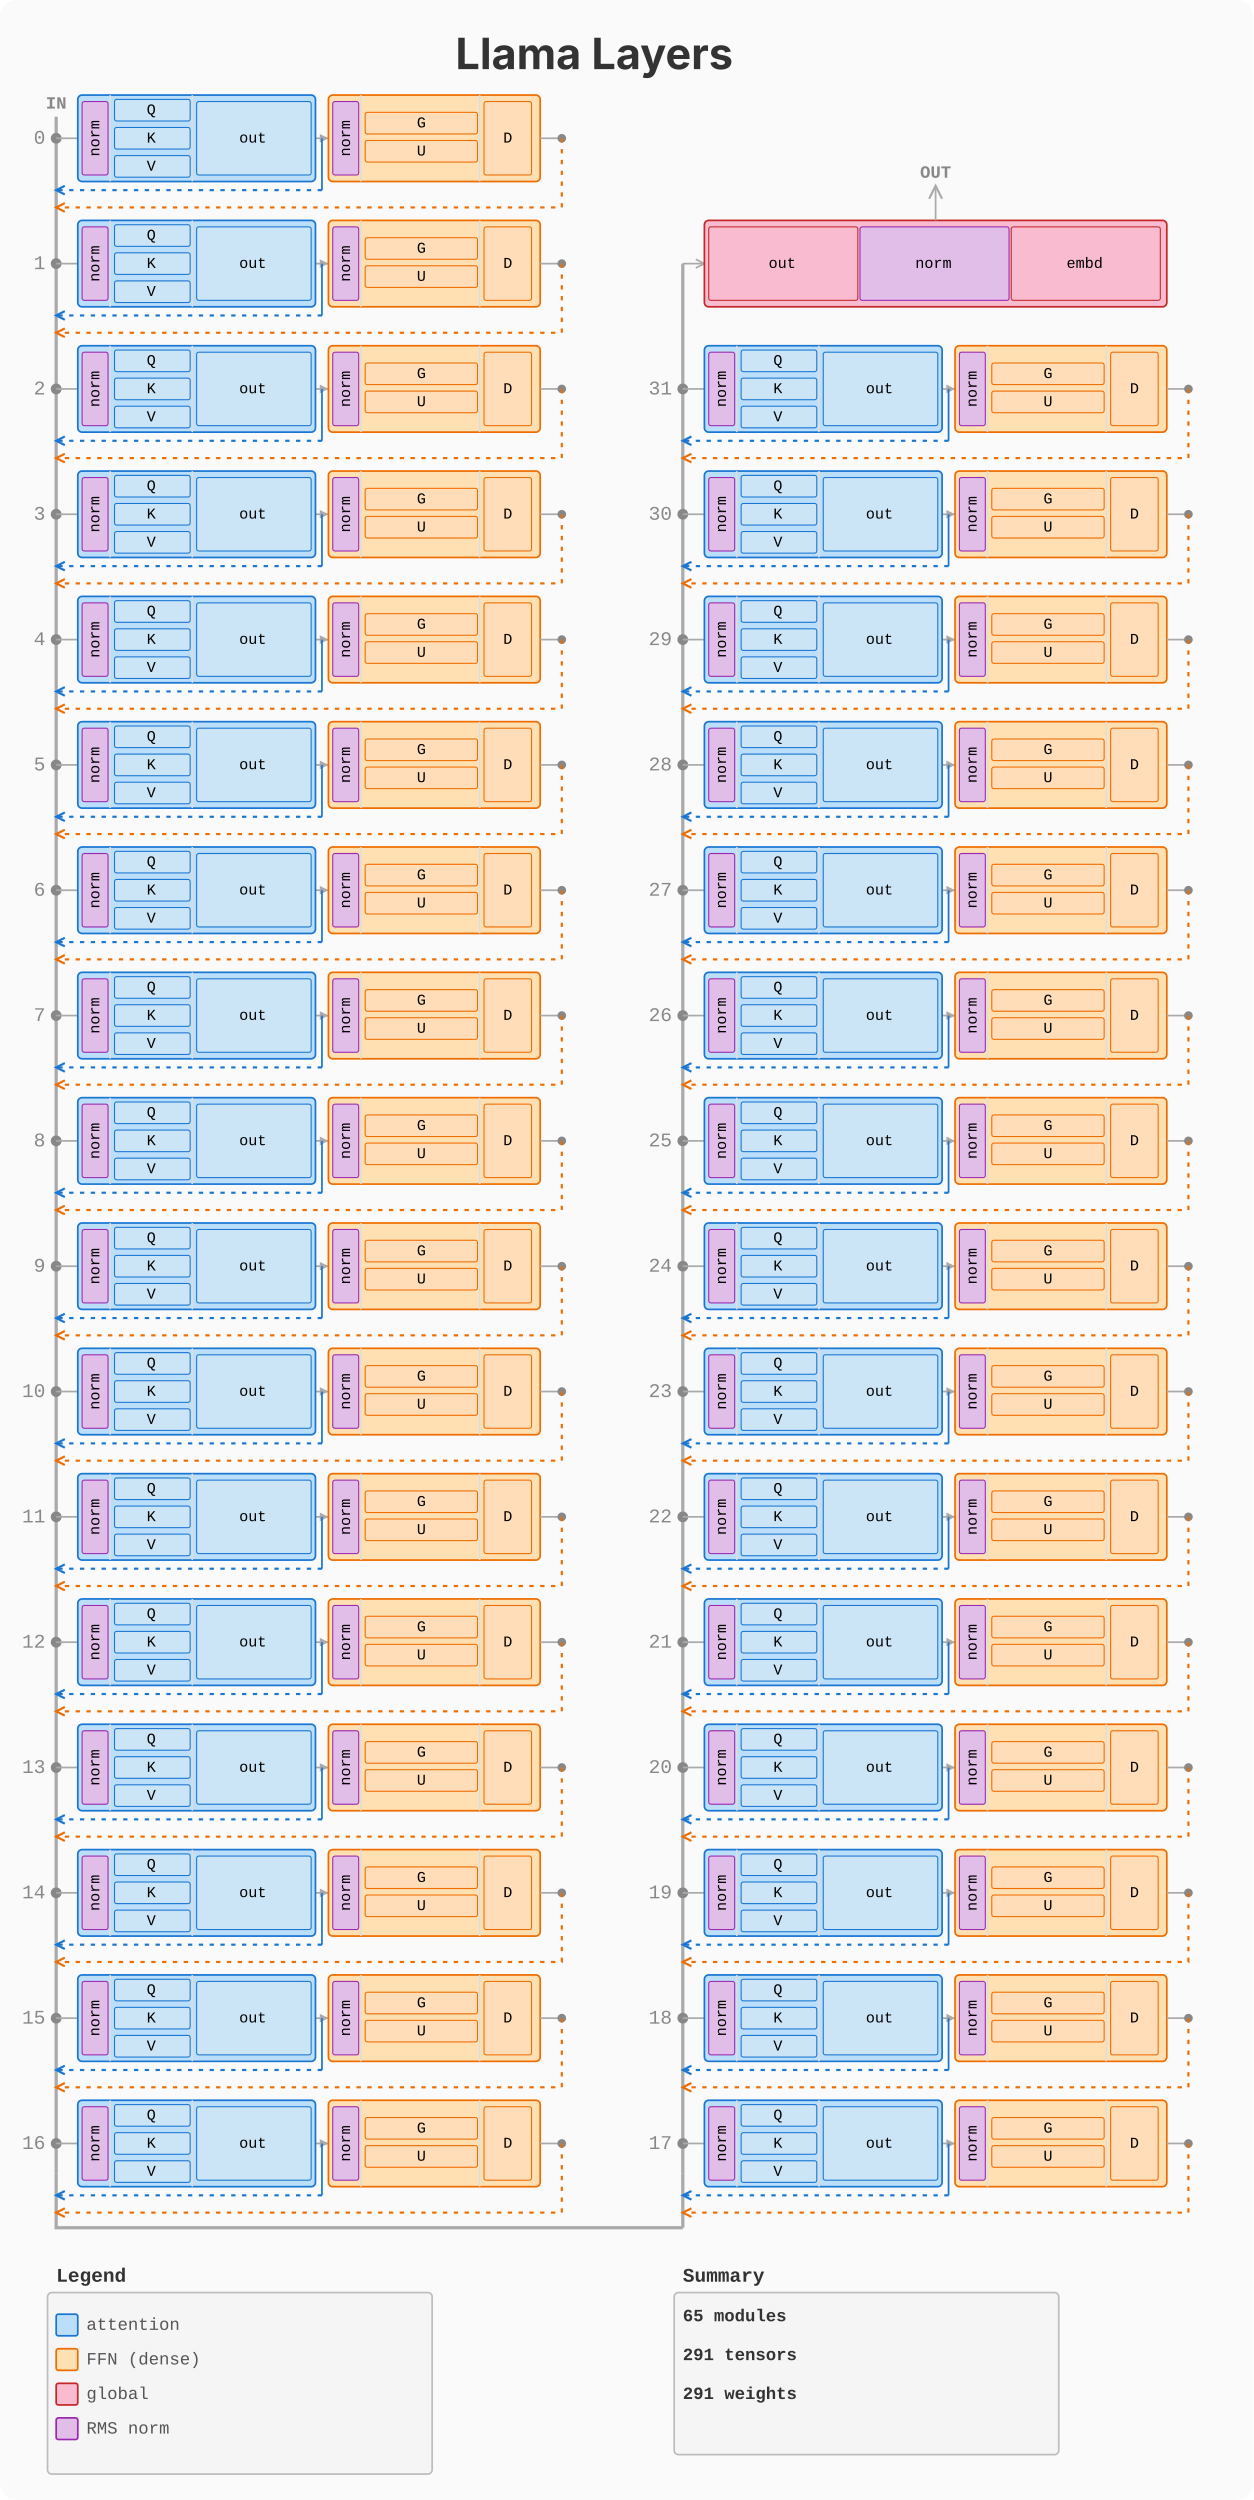
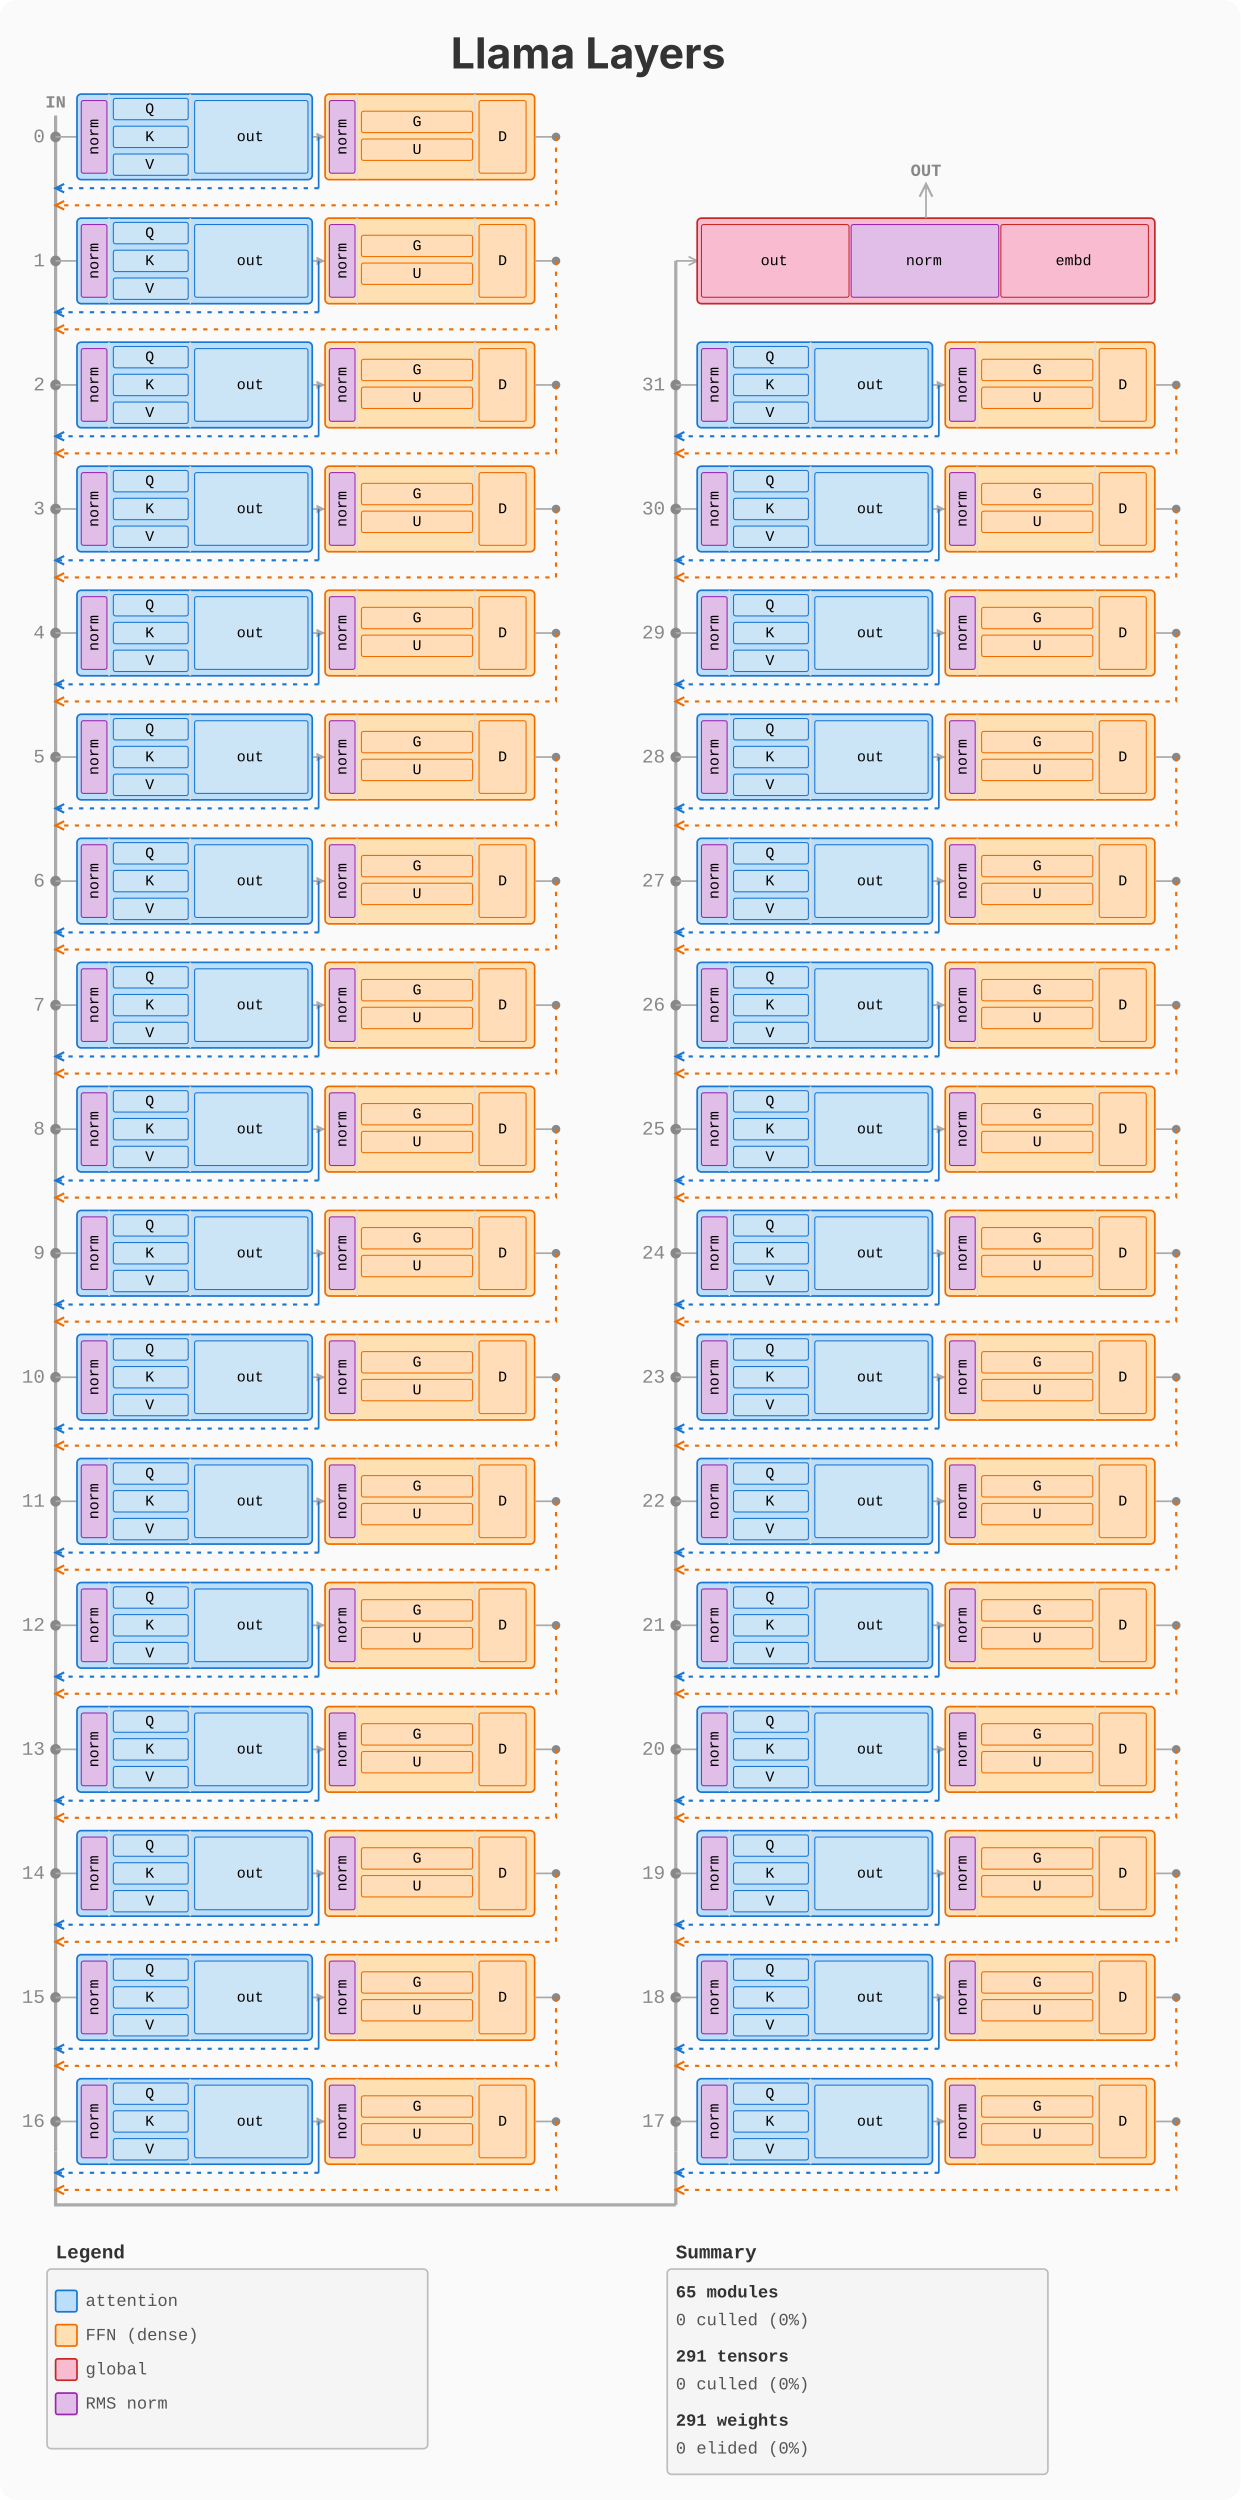
- <svg xmlns="http://www.w3.org/2000/svg" viewBox="0 0 580 1157">
+ <svg xmlns="http://www.w3.org/2000/svg" viewBox="0 0 580 1169">
  <style>
  text { font-family: 'Courier New', monospace; }
  .title { font-size: 20px; font-weight: bold; fill: #333333; font-family: system-ui, -apple-system, sans-serif; }
  .hdr   { font-size: 9px; font-weight: bold; fill: #333333; text-anchor: middle; dominant-baseline: middle; }
  .lbl   { font-size: 9px; fill: #888888; text-anchor: end; dominant-baseline: middle; }
  .tlbl  { font-size: 7px; fill: #000000; text-anchor: middle; dominant-baseline: middle; }
  .io    { font-size: 8px; font-weight: bold; fill: #888888; text-anchor: middle; dominant-baseline: middle; }
  .gtxt  { font-size: 9px; text-anchor: middle; dominant-baseline: middle; }
  .ltxt  { font-size: 8px; fill: #555555; dominant-baseline: middle; }
  .shdr  { font-size: 8px; font-weight: bold; fill: #333333; dominant-baseline: middle; }
+   .etxt  { font-size: 6px; fill: #999999; text-anchor: middle; dominant-baseline: hanging; }
</style>
  <defs>
    <linearGradient id="zm_full_attention" x1="0" y1="0" x2="0" y2="1">
      <stop offset="0%%" stop-color="#e3f2fd" />
      <stop offset="100%%" stop-color="#bbdefb" />
    </linearGradient>
    <linearGradient id="zm_swa" x1="0" y1="0" x2="0" y2="1">
      <stop offset="0%%" stop-color="#e8f5e9" />
      <stop offset="100%%" stop-color="#c8e6c9" />
    </linearGradient>
    <linearGradient id="zm_recurrent" x1="0" y1="0" x2="0" y2="1">
      <stop offset="0%%" stop-color="#e8f5e9" />
      <stop offset="100%%" stop-color="#c8e6c9" />
    </linearGradient>
    <linearGradient id="zm_ffn" x1="0" y1="0" x2="0" y2="1">
      <stop offset="0%%" stop-color="#fff3e0" />
      <stop offset="100%%" stop-color="#ffe0b2" />
    </linearGradient>
    <linearGradient id="zm_global" x1="0" y1="0" x2="0" y2="1">
      <stop offset="0%%" stop-color="#fce4ec" />
      <stop offset="100%%" stop-color="#f8bbd0" />
    </linearGradient>
    <symbol id="blk-attention" overflow="visible">
      <rect x="0" y="0" width="110" height="40" fill="url(#zm_full_attention)" stroke="#1976D2" stroke-width="0.8" rx="2" />
      <rect x="2" y="3" width="12" height="34" fill="#e1bee7" stroke="#9C27B0" stroke-width="0.5" rx="1" />
      <text class="tlbl" x="8" y="20" transform="rotate(-90,8,20)">norm</text>
      <line x1="15" y1="0" x2="15" y2="40" stroke="#DDDDDD" stroke-width="0.7" />
      <rect x="17" y="2" width="35" height="10" fill="#cce5f6" stroke="#1976D2" stroke-width="0.5" rx="1" />
      <text class="tlbl" x="34" y="7">Q</text>
      <rect x="17" y="15" width="35" height="10" fill="#cce5f6" stroke="#1976D2" stroke-width="0.5" rx="1" />
      <text class="tlbl" x="34" y="20">K</text>
      <rect x="17" y="28" width="35" height="10" fill="#cce5f6" stroke="#1976D2" stroke-width="0.5" rx="1" />
      <text class="tlbl" x="34" y="33">V</text>
      <line x1="53" y1="0" x2="53" y2="40" stroke="#DDDDDD" stroke-width="0.7" />
      <rect x="55" y="3" width="53" height="34" fill="#cce5f6" stroke="#1976D2" stroke-width="0.5" rx="1" />
      <text class="tlbl" x="81" y="20">out</text>
      <line x1="113" y1="20" x2="113" y2="44" stroke="#1976D2" stroke-width="0.8" />
      <path d="M 113,44 L -10,44" fill="none" stroke="#1976D2" stroke-width="1.0" stroke-dasharray="2,3" />
      <polyline points="-6,42 -10,44 -6,46" fill="none" stroke="#1976D2" stroke-width="1.0" />
    </symbol>
    <symbol id="ffn-dense" overflow="visible">
      <rect x="0" y="0" width="98" height="40" fill="url(#zm_ffn)" stroke="#EF6C00" stroke-width="0.8" rx="2" />
      <rect x="2" y="3" width="12" height="34" fill="#e1bee7" stroke="#9C27B0" stroke-width="0.5" rx="1" />
      <text class="tlbl" x="8" y="20" transform="rotate(-90,8,20)">norm</text>
      <line x1="15" y1="0" x2="15" y2="40" stroke="#DDDDDD" stroke-width="0.7" />
      <rect x="17" y="8" width="52" height="10" fill="#ffddb8" stroke="#EF6C00" stroke-width="0.5" rx="1" />
      <text class="tlbl" x="43" y="13">G</text>
      <rect x="17" y="21" width="52" height="10" fill="#ffddb8" stroke="#EF6C00" stroke-width="0.5" rx="1" />
      <text class="tlbl" x="43" y="26">U</text>
      <rect x="72" y="3" width="22" height="34" fill="#ffddb8" stroke="#EF6C00" stroke-width="0.5" rx="1" />
      <text class="tlbl" x="83" y="20">D</text>
      <line x1="70" y1="0" x2="70" y2="40" stroke="#DDDDDD" stroke-width="0.7" />
      <line x1="98" y1="20" x2="108" y2="20" stroke="#AAAAAA" stroke-width="0.8" />
      <circle cx="108" cy="20" r="2" fill="#888888" />
      <path d="M 108,20 L 108,52 L -126,52" fill="none" stroke="#EF6C00" stroke-width="1.0" stroke-dasharray="2,3" />
      <polyline points="-122,50 -126,52 -122,54" fill="none" stroke="#EF6C00" stroke-width="1.0" />
    </symbol>
    <symbol id="row-chrome" overflow="visible">
      <circle cx="26" cy="0" r="2.5" fill="#888888" />
      <line x1="26" y1="0" x2="36" y2="0" stroke="#AAAAAA" stroke-width="0.8" />
      <line x1="146" y1="0" x2="152" y2="0" stroke="#AAAAAA" stroke-width="0.8" />
      <polygon points="148,-2 152,0 148,2" fill="#AAAAAA" />
    </symbol>
    <symbol id="global-row" overflow="visible">
      <line x1="26" y1="0" x2="36" y2="0" stroke="#AAAAAA" stroke-width="0.8" />
      <polyline points="32,-2 36,0 32,2" fill="none" stroke="#AAAAAA" stroke-width="0.8" />
      <rect x="36" y="-20" width="214" height="40" fill="url(#zm_global)" stroke="#C62828" stroke-width="0.8" rx="2" />
      <rect x="38" y="-17" width="69" height="34" fill="#f8bbd0" stroke="#C62828" stroke-width="0.5" rx="1" />
      <text class="tlbl" x="72" y="0">out</text>
      <rect x="108" y="-17" width="69" height="34" fill="#e1bee7" stroke="#9C27B0" stroke-width="0.5" rx="1" />
      <text class="tlbl" x="142" y="0">norm</text>
      <rect x="178" y="-17" width="69" height="34" fill="#f8bbd0" stroke="#C62828" stroke-width="0.5" rx="1" />
      <text class="tlbl" x="212" y="0">embd</text>
      <line x1="143" y1="-20" x2="143" y2="-36" stroke="#AAAAAA" stroke-width="0.8" />
      <polyline points="140,-30 143,-36 146,-30" fill="none" stroke="#AAAAAA" stroke-width="1" />
      <text class="io" x="143" y="-42">OUT</text>
    </symbol>
    <symbol id="legend" overflow="visible">
      <text style="font-size:9px;font-weight:bold;fill:#333333;font-family:'Courier New',monospace" x="4" y="-5">Legend</text>
      <rect width="178" height="84" fill="#f5f5f5" stroke="#bdbdbd" stroke-width="0.8" rx="2" />
      <rect x="4" y="10" width="10" height="10" fill="url(#zm_full_attention)" stroke="#1976D2" stroke-width="0.8" rx="1" />
      <text class="ltxt" x="18" y="15">attention</text>
      <rect x="4" y="26" width="10" height="10" fill="url(#zm_ffn)" stroke="#EF6C00" stroke-width="0.8" rx="1" />
      <text class="ltxt" x="18" y="31">FFN (dense)</text>
      <rect x="4" y="42" width="10" height="10" fill="url(#zm_global)" stroke="#C62828" stroke-width="0.8" rx="1" />
      <text class="ltxt" x="18" y="47">global</text>
      <rect x="4" y="58" width="10" height="10" fill="#e1bee7" stroke="#9C27B0" stroke-width="0.8" rx="1" />
      <text class="ltxt" x="18" y="63">RMS norm</text>
    </symbol>
    <symbol id="summary" overflow="visible">
      <text style="font-size:9px;font-weight:bold;fill:#333333;font-family:'Courier New',monospace" x="4" y="-5">Summary</text>
-       <rect width="178" height="75" fill="#f5f5f5" stroke="#bdbdbd" stroke-width="0.8" rx="2" />
+       <rect width="178" height="96" fill="#f5f5f5" stroke="#bdbdbd" stroke-width="0.8" rx="2" />
      <text class="shdr" x="4" y="11">65 modules</text>
-       <text class="shdr" x="4" y="29">291 tensors</text>
-       <text class="shdr" x="4" y="47">291 weights</text>
+       <text class="ltxt" x="4" y="24">  0 culled (0%)</text>
+       <text class="shdr" x="4" y="41">291 tensors</text>
+       <text class="ltxt" x="4" y="54">  0 culled (0%)</text>
+       <text class="shdr" x="4" y="71">291 weights</text>
+       <text class="ltxt" x="4" y="84">  0 elided (0%)</text>
    </symbol>
  </defs>
-   <rect width="580" height="1157" fill="#fafafa" rx="8" />
+   <rect width="580" height="1169" fill="#fafafa" rx="8" />
  <text class="title" x="275" y="32" text-anchor="middle">Llama Layers</text>
  <line x1="26" y1="54" x2="26" y2="1006" stroke="#AAAAAA" stroke-width="1.5" />
  <text class="io" x="26" y="48">IN</text>
  <path d="M 26,1006 L 26,1031 L 316,1031" fill="none" stroke="#AAAAAA" stroke-width="1.5" />
  <line x1="316" y1="1031" x2="316" y2="1006" stroke="#AAAAAA" stroke-width="1.5" />
  <line x1="316" y1="1006" x2="316" y2="122" stroke="#AAAAAA" stroke-width="1.5" />
  <use href="#row-chrome" transform="translate(0,64)" />
  <text class="lbl" x="21" y="64">0</text>
  <use href="#blk-attention" transform="translate(36,44)" />
  <use href="#ffn-dense" transform="translate(152,44)" />
  <use href="#row-chrome" transform="translate(0,122)" />
  <text class="lbl" x="21" y="122">1</text>
  <use href="#blk-attention" transform="translate(36,102)" />
  <use href="#ffn-dense" transform="translate(152,102)" />
  <use href="#row-chrome" transform="translate(0,180)" />
  <text class="lbl" x="21" y="180">2</text>
  <use href="#blk-attention" transform="translate(36,160)" />
  <use href="#ffn-dense" transform="translate(152,160)" />
  <use href="#row-chrome" transform="translate(0,238)" />
  <text class="lbl" x="21" y="238">3</text>
  <use href="#blk-attention" transform="translate(36,218)" />
  <use href="#ffn-dense" transform="translate(152,218)" />
  <use href="#row-chrome" transform="translate(0,296)" />
  <text class="lbl" x="21" y="296">4</text>
  <use href="#blk-attention" transform="translate(36,276)" />
  <use href="#ffn-dense" transform="translate(152,276)" />
  <use href="#row-chrome" transform="translate(0,354)" />
  <text class="lbl" x="21" y="354">5</text>
  <use href="#blk-attention" transform="translate(36,334)" />
  <use href="#ffn-dense" transform="translate(152,334)" />
  <use href="#row-chrome" transform="translate(0,412)" />
  <text class="lbl" x="21" y="412">6</text>
  <use href="#blk-attention" transform="translate(36,392)" />
  <use href="#ffn-dense" transform="translate(152,392)" />
  <use href="#row-chrome" transform="translate(0,470)" />
  <text class="lbl" x="21" y="470">7</text>
  <use href="#blk-attention" transform="translate(36,450)" />
  <use href="#ffn-dense" transform="translate(152,450)" />
  <use href="#row-chrome" transform="translate(0,528)" />
  <text class="lbl" x="21" y="528">8</text>
  <use href="#blk-attention" transform="translate(36,508)" />
  <use href="#ffn-dense" transform="translate(152,508)" />
  <use href="#row-chrome" transform="translate(0,586)" />
  <text class="lbl" x="21" y="586">9</text>
  <use href="#blk-attention" transform="translate(36,566)" />
  <use href="#ffn-dense" transform="translate(152,566)" />
  <use href="#row-chrome" transform="translate(0,644)" />
  <text class="lbl" x="21" y="644">10</text>
  <use href="#blk-attention" transform="translate(36,624)" />
  <use href="#ffn-dense" transform="translate(152,624)" />
  <use href="#row-chrome" transform="translate(0,702)" />
  <text class="lbl" x="21" y="702">11</text>
  <use href="#blk-attention" transform="translate(36,682)" />
  <use href="#ffn-dense" transform="translate(152,682)" />
  <use href="#row-chrome" transform="translate(0,760)" />
  <text class="lbl" x="21" y="760">12</text>
  <use href="#blk-attention" transform="translate(36,740)" />
  <use href="#ffn-dense" transform="translate(152,740)" />
  <use href="#row-chrome" transform="translate(0,818)" />
  <text class="lbl" x="21" y="818">13</text>
  <use href="#blk-attention" transform="translate(36,798)" />
  <use href="#ffn-dense" transform="translate(152,798)" />
  <use href="#row-chrome" transform="translate(0,876)" />
  <text class="lbl" x="21" y="876">14</text>
  <use href="#blk-attention" transform="translate(36,856)" />
  <use href="#ffn-dense" transform="translate(152,856)" />
  <use href="#row-chrome" transform="translate(0,934)" />
  <text class="lbl" x="21" y="934">15</text>
  <use href="#blk-attention" transform="translate(36,914)" />
  <use href="#ffn-dense" transform="translate(152,914)" />
  <use href="#row-chrome" transform="translate(0,992)" />
  <text class="lbl" x="21" y="992">16</text>
  <use href="#blk-attention" transform="translate(36,972)" />
  <use href="#ffn-dense" transform="translate(152,972)" />
  <use href="#row-chrome" transform="translate(290,992)" />
  <text class="lbl" x="311" y="992">17</text>
  <use href="#blk-attention" transform="translate(326,972)" />
  <use href="#ffn-dense" transform="translate(442,972)" />
  <use href="#row-chrome" transform="translate(290,934)" />
  <text class="lbl" x="311" y="934">18</text>
  <use href="#blk-attention" transform="translate(326,914)" />
  <use href="#ffn-dense" transform="translate(442,914)" />
  <use href="#row-chrome" transform="translate(290,876)" />
  <text class="lbl" x="311" y="876">19</text>
  <use href="#blk-attention" transform="translate(326,856)" />
  <use href="#ffn-dense" transform="translate(442,856)" />
  <use href="#row-chrome" transform="translate(290,818)" />
  <text class="lbl" x="311" y="818">20</text>
  <use href="#blk-attention" transform="translate(326,798)" />
  <use href="#ffn-dense" transform="translate(442,798)" />
  <use href="#row-chrome" transform="translate(290,760)" />
  <text class="lbl" x="311" y="760">21</text>
  <use href="#blk-attention" transform="translate(326,740)" />
  <use href="#ffn-dense" transform="translate(442,740)" />
  <use href="#row-chrome" transform="translate(290,702)" />
  <text class="lbl" x="311" y="702">22</text>
  <use href="#blk-attention" transform="translate(326,682)" />
  <use href="#ffn-dense" transform="translate(442,682)" />
  <use href="#row-chrome" transform="translate(290,644)" />
  <text class="lbl" x="311" y="644">23</text>
  <use href="#blk-attention" transform="translate(326,624)" />
  <use href="#ffn-dense" transform="translate(442,624)" />
  <use href="#row-chrome" transform="translate(290,586)" />
  <text class="lbl" x="311" y="586">24</text>
  <use href="#blk-attention" transform="translate(326,566)" />
  <use href="#ffn-dense" transform="translate(442,566)" />
  <use href="#row-chrome" transform="translate(290,528)" />
  <text class="lbl" x="311" y="528">25</text>
  <use href="#blk-attention" transform="translate(326,508)" />
  <use href="#ffn-dense" transform="translate(442,508)" />
  <use href="#row-chrome" transform="translate(290,470)" />
  <text class="lbl" x="311" y="470">26</text>
  <use href="#blk-attention" transform="translate(326,450)" />
  <use href="#ffn-dense" transform="translate(442,450)" />
  <use href="#row-chrome" transform="translate(290,412)" />
  <text class="lbl" x="311" y="412">27</text>
  <use href="#blk-attention" transform="translate(326,392)" />
  <use href="#ffn-dense" transform="translate(442,392)" />
  <use href="#row-chrome" transform="translate(290,354)" />
  <text class="lbl" x="311" y="354">28</text>
  <use href="#blk-attention" transform="translate(326,334)" />
  <use href="#ffn-dense" transform="translate(442,334)" />
  <use href="#row-chrome" transform="translate(290,296)" />
  <text class="lbl" x="311" y="296">29</text>
  <use href="#blk-attention" transform="translate(326,276)" />
  <use href="#ffn-dense" transform="translate(442,276)" />
  <use href="#row-chrome" transform="translate(290,238)" />
  <text class="lbl" x="311" y="238">30</text>
  <use href="#blk-attention" transform="translate(326,218)" />
  <use href="#ffn-dense" transform="translate(442,218)" />
  <use href="#row-chrome" transform="translate(290,180)" />
  <text class="lbl" x="311" y="180">31</text>
  <use href="#blk-attention" transform="translate(326,160)" />
  <use href="#ffn-dense" transform="translate(442,160)" />
  <use href="#global-row" transform="translate(290,122)" />
  <use href="#legend" transform="translate(22,1061)" />
  <use href="#summary" transform="translate(312,1061)" />
</svg>
